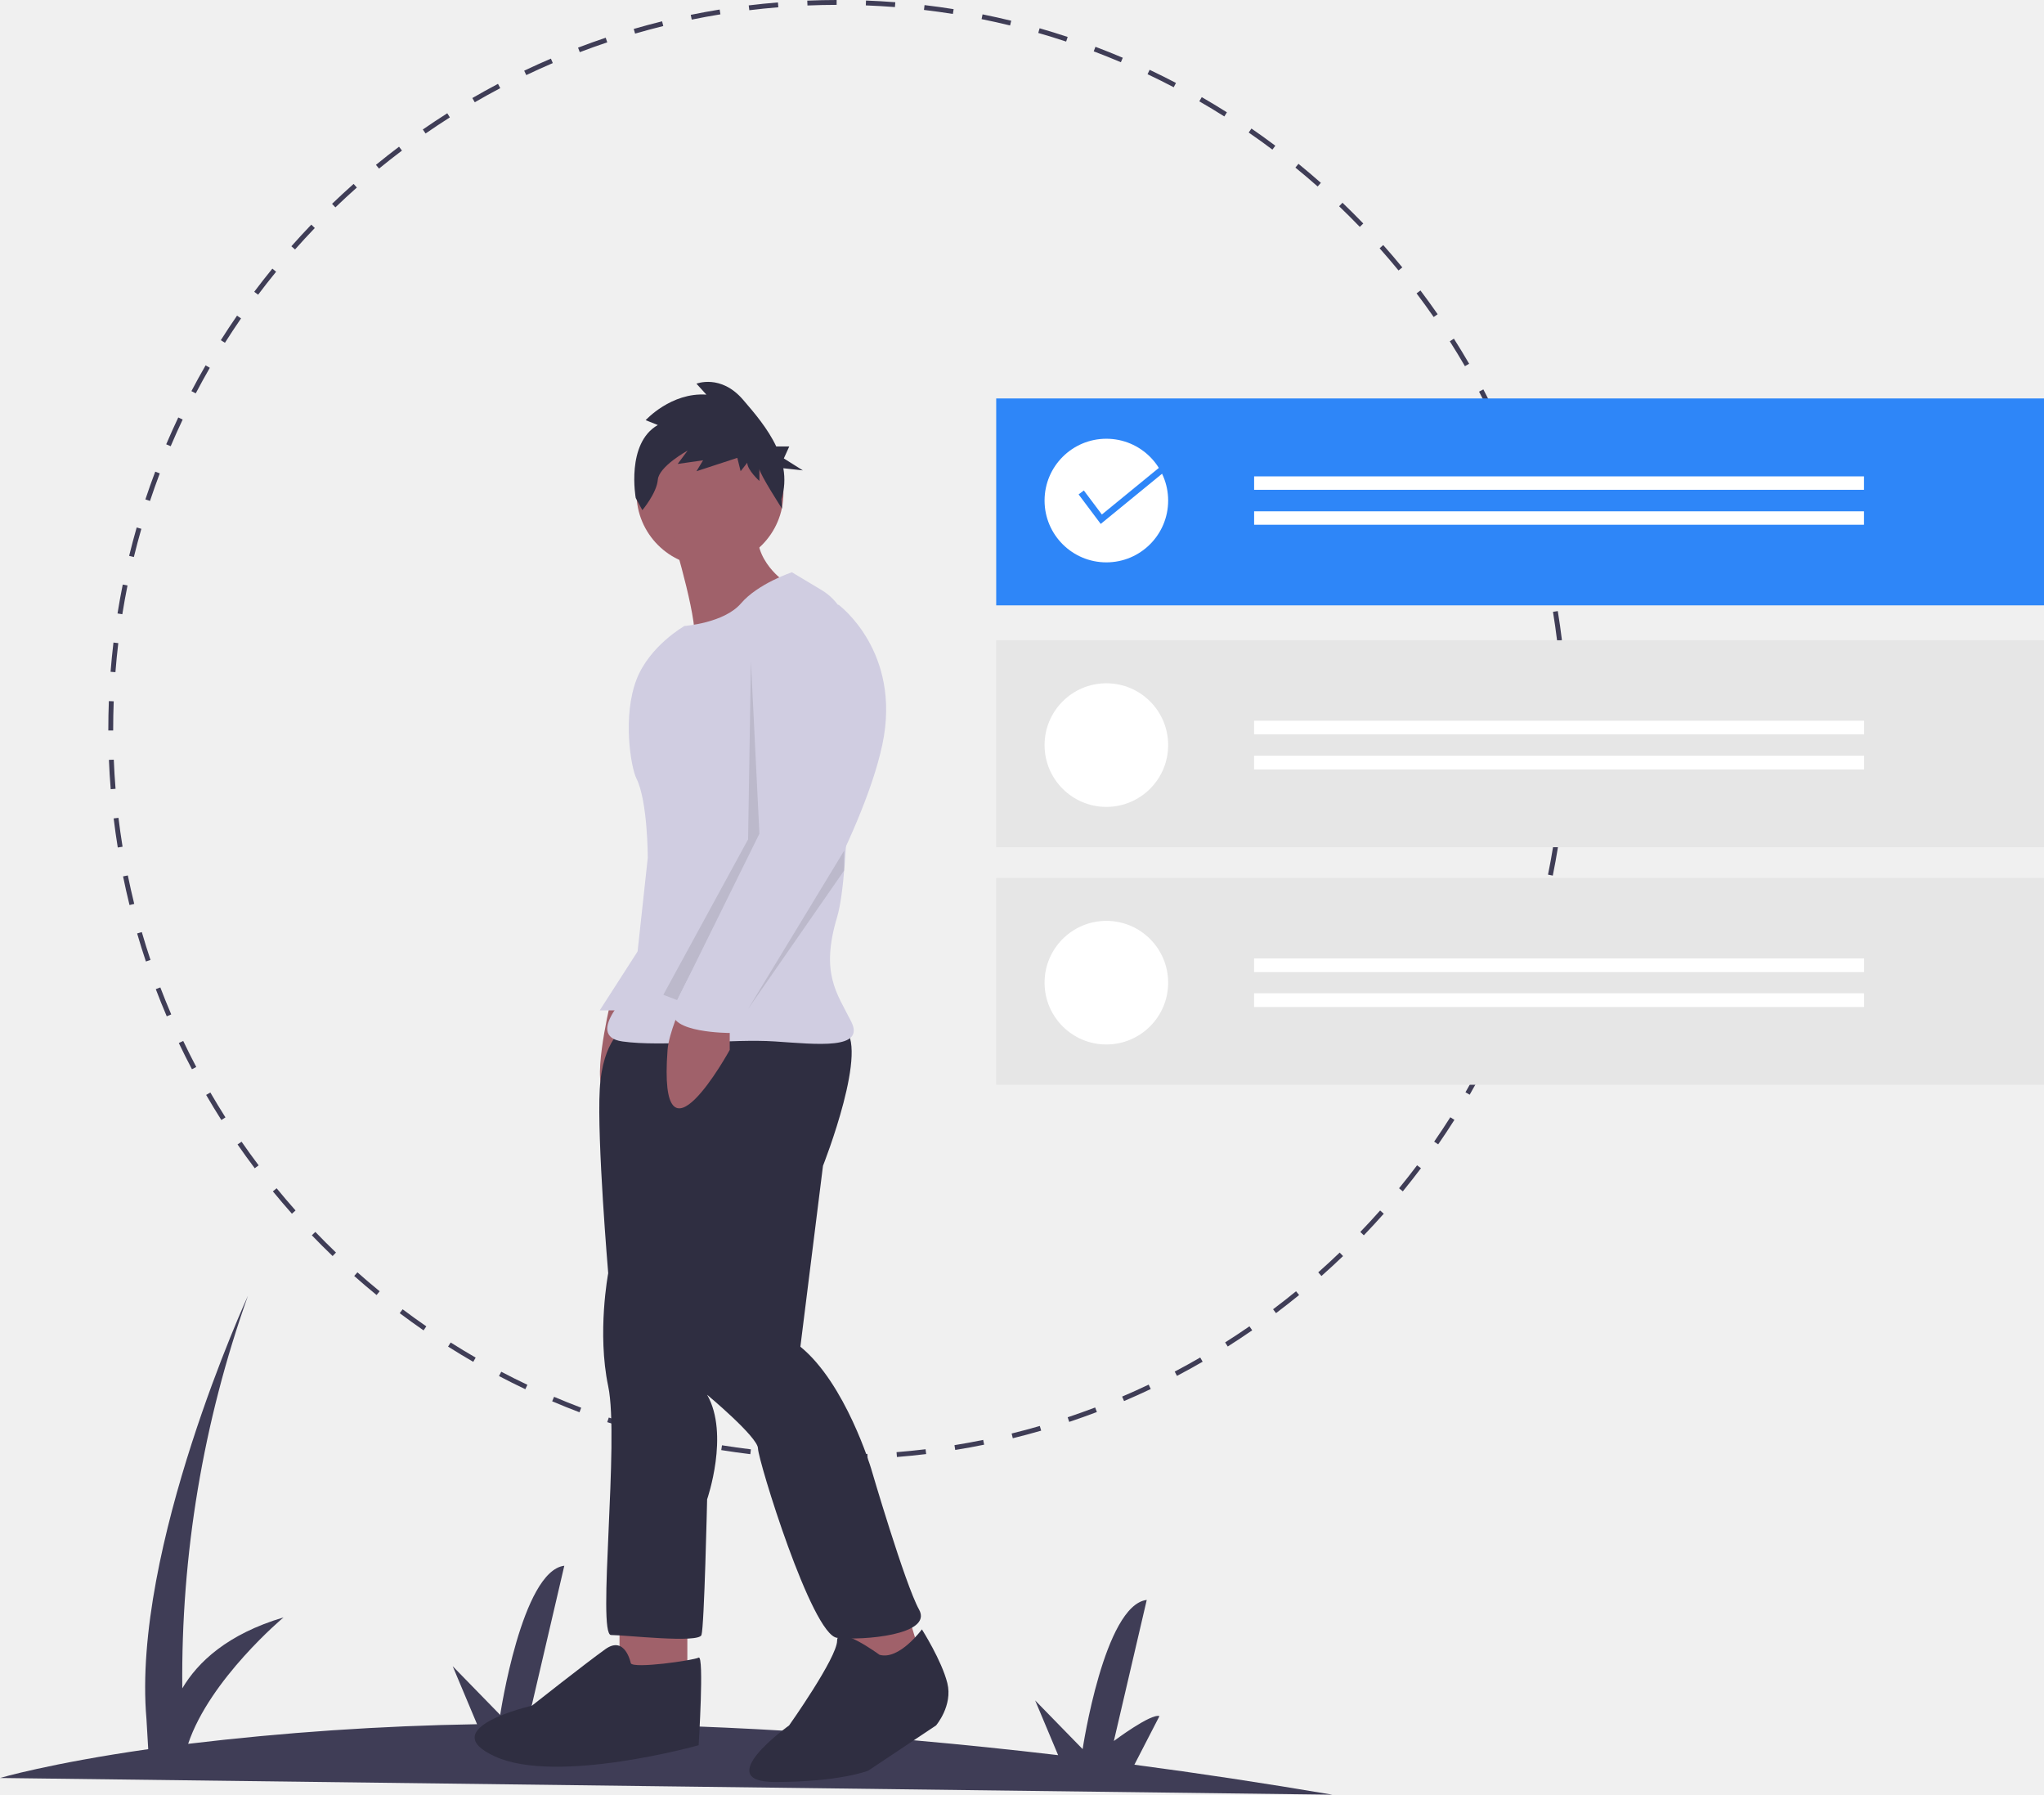
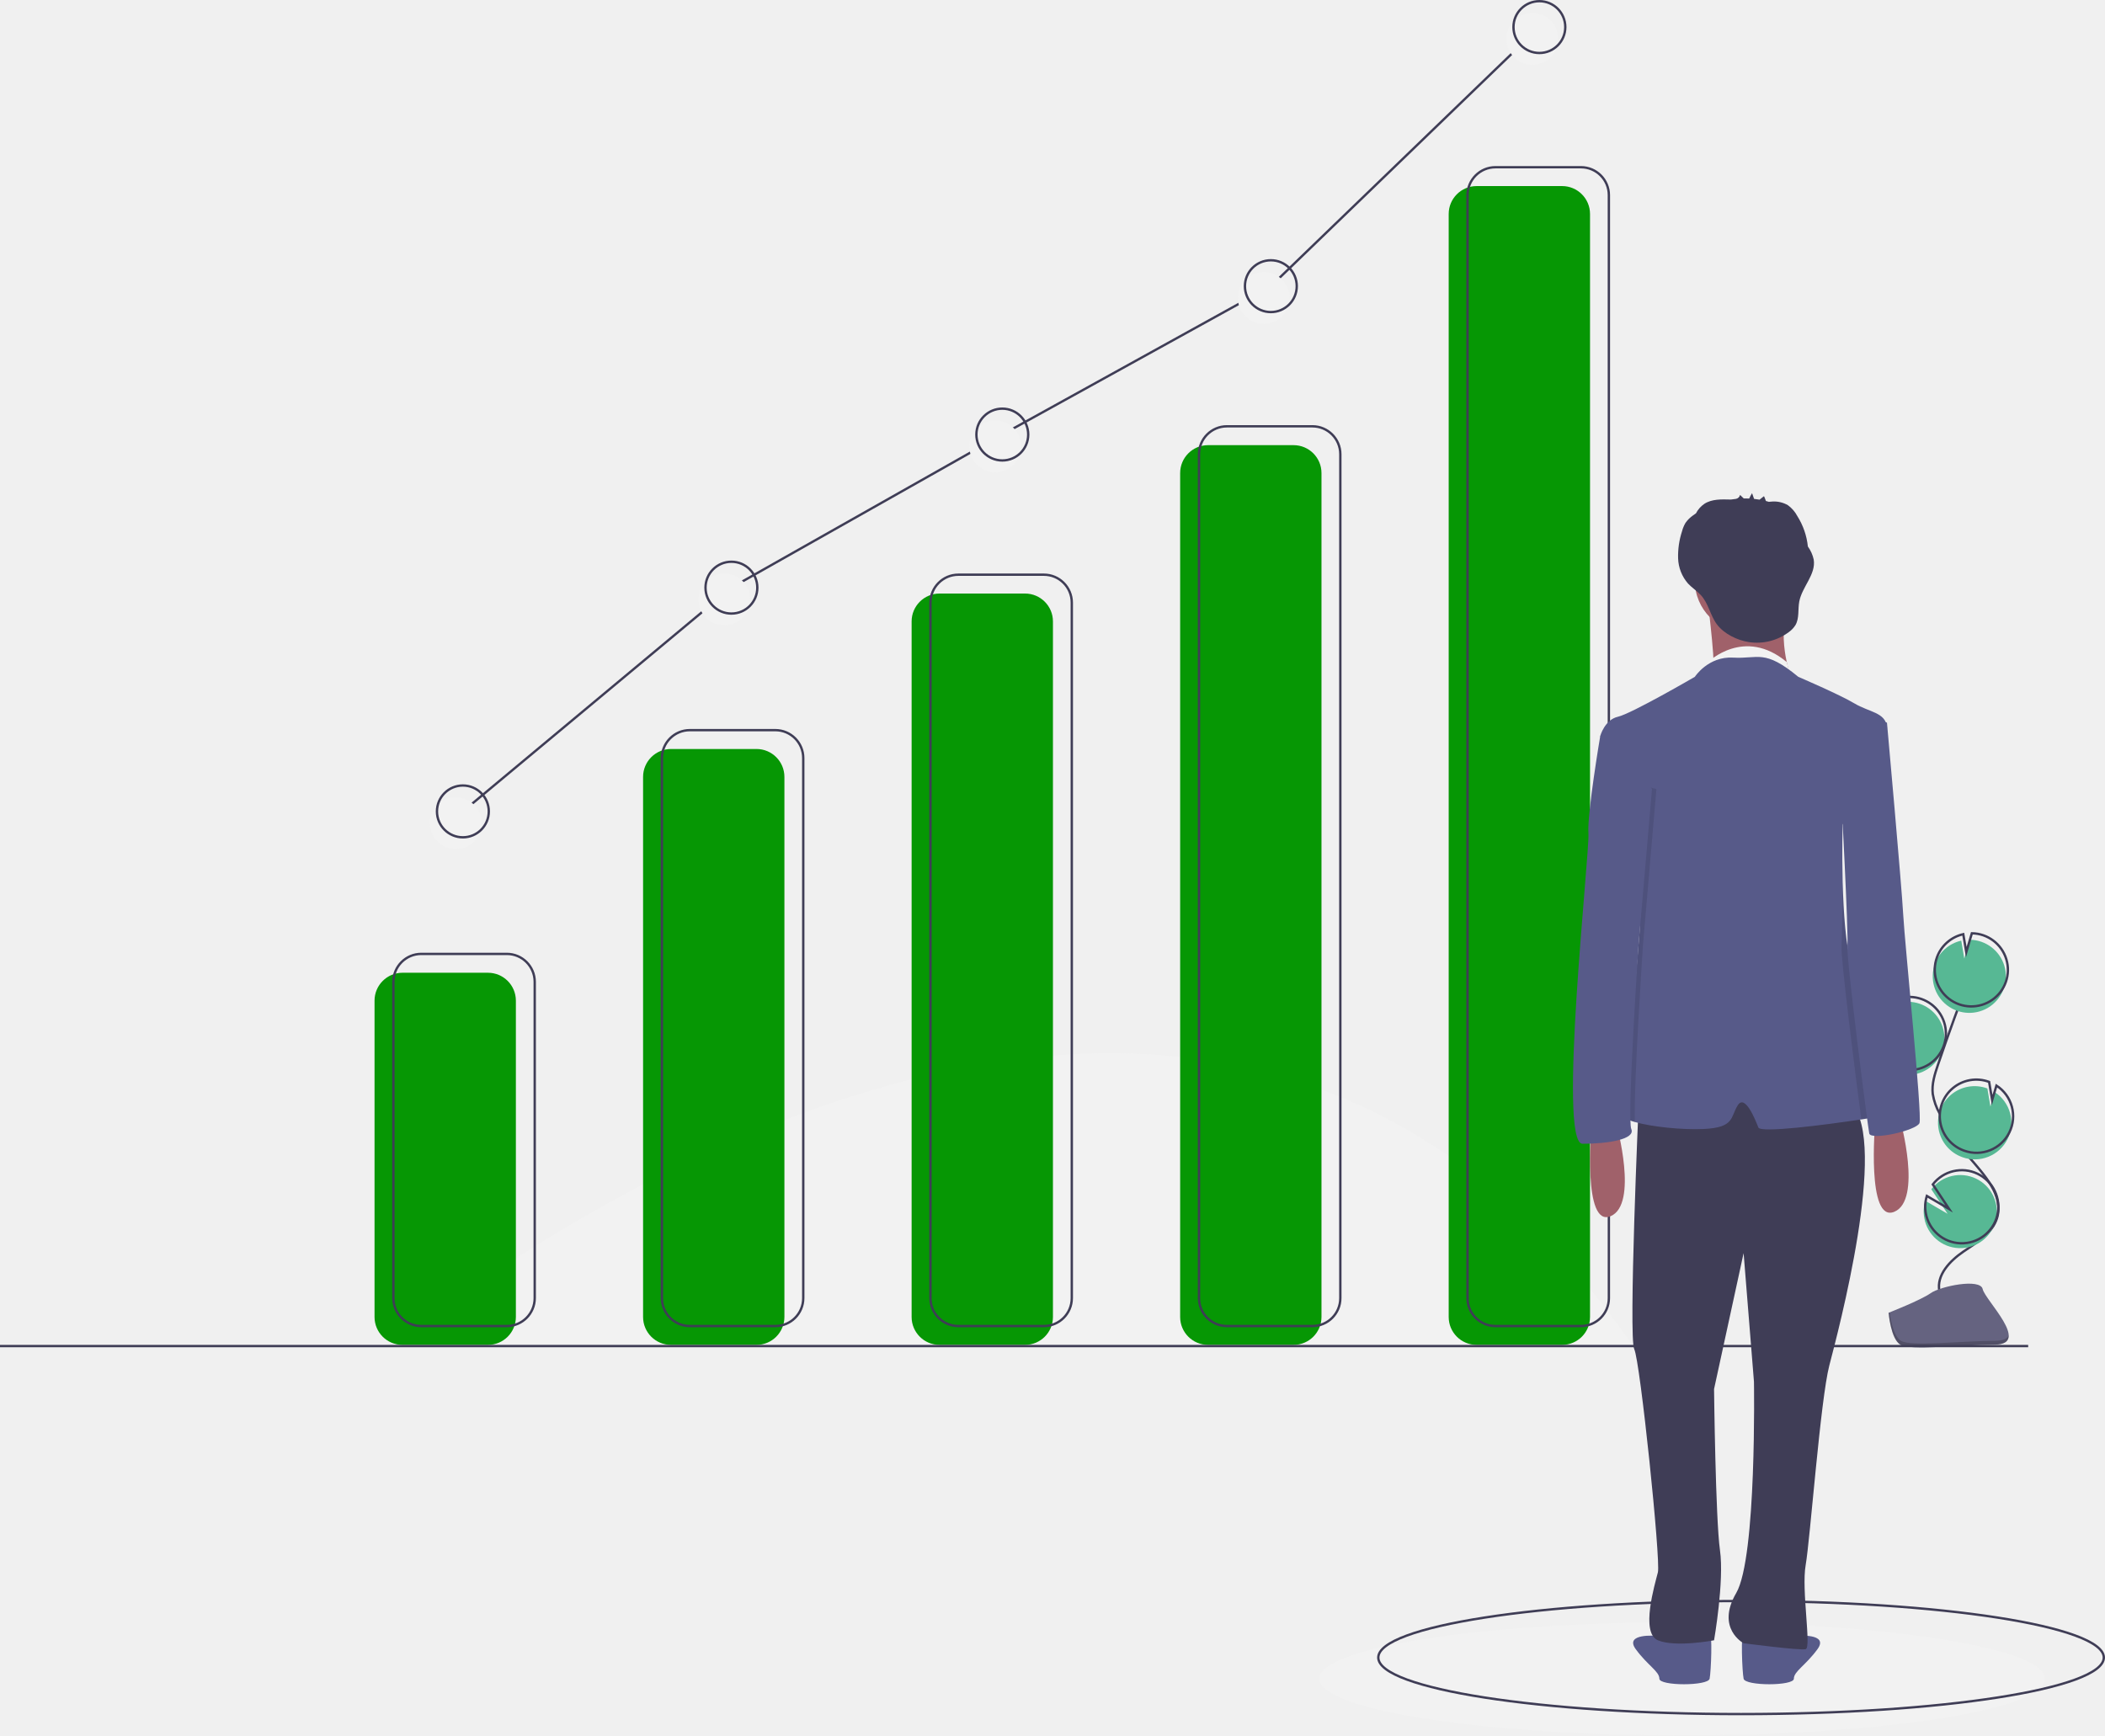
- <svg xmlns="http://www.w3.org/2000/svg" id="f3f7ec43-b381-4c0f-aa43-60e3db23781f" data-name="Layer 1" width="840.541" height="737.869" viewBox="0 0 840.541 737.869">
-   <path d="M727.673,818.935q-42.352-7.175-81.46-12.324l10.307-19.984c-3.476-1.207-18.745,10.237-18.745,10.237l13.526-58.008c-17.48,2.108-26.367,61.337-26.367,61.337l-19.529-20.025,9.455,22.513c-79.796-9.397-148.71-12.882-206.675-13.007l8.822-17.104c-3.476-1.207-18.745,10.237-18.745,10.237l13.526-58.008c-17.48,2.108-26.367,61.337-26.367,61.337l-19.529-20.025,10.014,23.845a1160.951,1160.951,0,0,0-118.809,8.07C266.019,771.383,296.33,746.042,296.33,746.042c-23.148,6.885-35.291,18.421-41.636,29.177a467.198,467.198,0,0,1,27.004-161.423s-47.847,104.119-41.742,174.008l.73,12.41c-40.563,5.808-60.957,11.851-60.957,11.851Z" transform="translate(-179.7297 -81.06545)" fill="#3f3d56" />
-   <path d="M524.436,681.065l-0-2c3.977-.001,8.013-.083,11.999-.242l.08,1.998C532.503,680.982,528.439,681.064,524.436,681.065Zm-12.075-.231c-3.998-.156-8.055-.396-12.057-.711l.157-1.994c3.976.314,8.006.552,11.978.707Zm36.21-.737-.159-1.994c3.969-.317,7.985-.721,11.938-1.198l.24,1.986C556.611,679.371,552.568,679.776,548.572,680.096Zm-60.287-1.166c-3.988-.478-8.012-1.041-11.962-1.675l.317-1.975c3.923.63,7.921,1.189,11.882,1.663Zm84.265-1.729-.319-1.975c3.922-.634,7.894-1.359,11.803-2.154l.398,1.959C580.496,675.834,576.498,676.563,572.55,677.202Zm-108.112-2.103c-3.936-.797-7.902-1.685-11.789-2.636l.476-1.943c3.861.946,7.8,1.827,11.709,2.618Zm131.781-2.717-.479-1.941c3.873-.953,7.772-1.997,11.59-3.104l.557,1.922C604.042,670.373,600.116,671.423,596.218,672.382Zm-155.242-3.03c-3.856-1.113-7.738-2.318-11.536-3.582l.632-1.898c3.773,1.256,7.628,2.453,11.459,3.559Zm178.441-3.689-.634-1.896c3.775-1.262,7.577-2.618,11.301-4.033l.711,1.869C627.047,663.027,623.219,664.393,619.418,665.663Zm-201.39-3.952c-3.752-1.422-7.531-2.941-11.233-4.519l.784-1.84c3.677,1.566,7.432,3.076,11.159,4.487Zm223.94-4.612-.785-1.84c3.656-1.562,7.327-3.217,10.91-4.921l.859,1.807C649.345,653.859,645.648,655.526,641.968,657.098Zm-246.212-4.875c-3.633-1.725-7.275-3.545-10.825-5.411l.931-1.77c3.526,1.853,7.143,3.661,10.751,5.374Zm267.977-5.475-.932-1.77c3.522-1.854,7.051-3.802,10.486-5.789l1.002,1.73C670.83,642.921,667.278,644.882,663.732,646.749Zm-289.395-5.779c-3.485-2.015-6.966-4.122-10.347-6.264l1.07-1.689c3.357,2.127,6.815,4.221,10.277,6.223Zm310.269-6.299-1.07-1.689c3.353-2.124,6.715-4.35,9.993-6.616l1.137,1.645C691.366,630.292,687.981,632.533,684.606,634.67ZM353.907,628.033c-3.307-2.285-6.606-4.664-9.805-7.071l1.202-1.598c3.178,2.391,6.455,4.754,9.74,7.024Zm350.547-7.084-1.203-1.598c3.171-2.385,6.346-4.874,9.437-7.399l1.266,1.549C710.842,616.043,707.645,618.548,704.454,620.949Zm-369.864-7.446c-3.105-2.537-6.201-5.172-9.203-7.832l1.326-1.496c2.982,2.642,6.058,5.26,9.142,7.779Zm388.558-7.827-1.326-1.496c2.979-2.641,5.946-5.378,8.817-8.135l1.385,1.443C729.135,600.262,726.148,603.017,723.148,605.675ZM316.507,597.479c-2.885-2.771-5.759-5.645-8.543-8.539l1.441-1.387c2.766,2.876,5.621,5.73,8.487,8.482Zm424.061-8.531-1.441-1.387c2.757-2.867,5.496-5.833,8.143-8.816l1.496,1.328C746.101,583.075,743.344,586.061,740.568,588.948Zm-440.797-8.879c-2.667-3.006-5.301-6.099-7.831-9.192l1.549-1.266c2.512,3.073,5.129,6.146,7.778,9.13Zm456.832-9.194-1.549-1.266c2.527-3.09,5.021-6.268,7.414-9.444l1.598,1.203C761.657,564.566,759.145,567.764,756.602,570.875Zm-472.116-9.492c-2.41-3.2-4.788-6.491-7.066-9.783l1.645-1.139c2.263,3.271,4.625,6.54,7.019,9.719Zm486.656-9.816-1.645-1.137c2.271-3.285,4.504-6.654,6.634-10.014l1.689,1.07C775.677,544.868,773.429,548.259,771.142,551.566ZM270.754,541.543c-2.143-3.379-4.248-6.849-6.255-10.313l1.73-1.002c1.994,3.441,4.085,6.888,6.213,10.244ZM784.092,531.143l-1.73-1.002c2.002-3.46,3.956-7,5.809-10.521l1.77.932C788.075,524.096,786.107,527.66,784.092,531.143ZM258.665,520.673c-1.863-3.538-3.681-7.164-5.401-10.777l1.806-.859c1.709,3.589,3.515,7.19,5.365,10.705ZM795.356,509.731l-1.807-.859c1.712-3.602,3.375-7.289,4.941-10.961l1.84.785C798.754,502.392,797.08,506.105,795.356,509.731ZM248.304,498.916c-1.575-3.684-3.093-7.441-4.511-11.17l1.869-.711c1.409,3.702,2.917,7.436,4.481,11.094ZM804.856,487.463l-1.87-.709c1.418-3.741,2.777-7.555,4.038-11.333l1.896.633C807.652,479.859,806.284,483.697,804.856,487.463ZM239.726,476.371c-1.273-3.802-2.485-7.682-3.602-11.53l1.921-.557c1.109,3.822,2.313,7.676,3.578,11.452Zm572.785-11.853-1.922-.555c1.104-3.816,2.146-7.716,3.098-11.592l1.941.477C814.67,456.751,813.621,460.677,812.511,464.518ZM232.993,453.173c-.961-3.895-1.854-7.858-2.656-11.783l1.96-.4c.796,3.898,1.683,7.837,2.637,11.705ZM818.27,441.063l-1.961-.398c.791-3.896,1.514-7.867,2.148-11.804l1.975.318C819.794,433.142,819.066,437.14,818.27,441.063ZM228.161,429.508c-.641-3.948-1.211-7.972-1.695-11.959l1.985-.24c.48,3.961,1.047,7.957,1.684,11.879Zm593.953-12.293-1.986-.238c.476-3.959.877-7.976,1.191-11.938l1.994.158C822.996,409.187,822.593,413.23,822.114,417.215ZM225.254,405.533c-.323-3.995-.569-8.051-.731-12.058l1.998-.081c.162,3.979.406,8.009.727,11.978ZM824.032,393.142l-1.998-.079c.156-3.985.236-8.021.236-11.997l-.001-.663h2l.001.658C824.27,385.067,824.19,389.129,824.032,393.142Zm-597.762-11.744h-2l0-.336c0-3.901.076-7.853.226-11.739l1.998.077c-.148,3.861-.224,7.786-.224,11.666Zm595.736-12.988c-.165-3.971-.413-8.001-.739-11.977l1.994-.163c.327,4.002.577,8.059.743,12.057Zm-594.811-10.988-1.994-.156c.314-4.005.714-8.049,1.187-12.021l1.986.236C227.904,349.427,227.507,353.444,227.195,357.422Zm592.855-12.925c-.482-3.944-1.053-7.94-1.697-11.877l1.975-.323c.647,3.963,1.223,7.986,1.707,11.958Zm-590.02-10.898-1.975-.316c.634-3.96,1.357-7.959,2.15-11.886l1.96.396C231.378,325.692,230.659,329.665,230.03,333.599Zm586.147-12.779c-.803-3.908-1.694-7.845-2.65-11.702l1.941-.481c.963,3.883,1.86,7.847,2.668,11.781ZM234.776,310.081l-1.943-.475c.951-3.893,1.996-7.82,3.105-11.675l1.922.553C236.759,302.313,235.721,306.215,234.776,310.081ZM810.404,297.533c-1.113-3.82-2.32-7.672-3.59-11.449l1.896-.637c1.277,3.802,2.493,7.68,3.613,11.526ZM241.412,287.024l-1.898-.631c1.266-3.808,2.629-7.648,4.052-11.414l1.871.707C244.024,279.427,242.669,283.242,241.412,287.024Zm561.349-12.234c-1.421-3.72-2.933-7.451-4.493-11.09l1.838-.788c1.571,3.663,3.094,7.419,4.524,11.164Zm-552.842-10.266-1.841-.783c1.572-3.695,3.242-7.41,4.963-11.04l1.807.856C253.139,257.165,251.481,260.855,249.92,264.525Zm543.409-11.728c-1.712-3.585-3.521-7.185-5.376-10.699l1.768-.934c1.869,3.538,3.69,7.162,5.413,10.771Zm-533.111-9.995-1.771-.929c1.864-3.553,3.828-7.119,5.836-10.598l1.732,1C264.02,235.732,262.07,239.274,260.218,242.803Zm521.928-11.181c-2-3.443-4.094-6.887-6.225-10.238l1.688-1.073c2.146,3.374,4.253,6.841,6.267,10.307Zm-509.915-9.626-1.69-1.069c2.146-3.392,4.389-6.786,6.668-10.087l1.646,1.136C276.591,215.254,274.363,218.626,272.232,221.996ZM769.288,211.401c-2.269-3.269-4.634-6.537-7.029-9.71l1.596-1.205c2.412,3.195,4.793,6.484,7.076,9.776ZM285.874,202.231l-1.599-1.201c2.41-3.208,4.917-6.409,7.452-9.516l1.55,1.265C290.76,195.864,288.269,199.044,285.874,202.231Zm468.969-9.964c-2.522-3.078-5.144-6.146-7.788-9.121l1.494-1.329c2.663,2.995,5.301,6.084,7.841,9.183Zm-453.791-8.634-1.497-1.325c2.655-3,5.41-5.989,8.187-8.885l1.443,1.385C306.427,177.683,303.691,180.653,301.053,183.632Zm437.854-9.292c-2.768-2.872-5.626-5.722-8.497-8.473l1.384-1.444c2.89,2.77,5.768,5.639,8.553,8.53Zm-421.244-8.025-1.387-1.441c2.886-2.777,5.87-5.535,8.868-8.198l1.328,1.495C323.494,160.817,320.53,163.557,317.663,166.315Zm403.917-8.577c-2.988-2.642-6.067-5.256-9.15-7.77l1.264-1.55c3.104,2.53,6.203,5.162,9.211,7.822ZM335.598,150.388l-1.268-1.547c3.103-2.542,6.296-5.051,9.491-7.459l1.204,1.597C341.852,145.371,338.68,147.864,335.598,150.388Zm367.374-7.817c-3.19-2.395-6.471-4.754-9.747-7.014l1.135-1.646c3.299,2.275,6.601,4.65,9.813,7.061Zm-348.231-6.618-1.14-1.644c3.297-2.285,6.679-4.529,10.053-6.672l1.072,1.688C361.376,131.454,358.016,133.684,354.742,135.953ZM683.201,128.939c-3.372-2.13-6.832-4.219-10.285-6.21l1-1.732c3.475,2.004,6.958,4.107,10.354,6.251Zm-308.232-5.831-1.003-1.73c3.458-2.005,7.008-3.97,10.55-5.839l.934,1.769C381.93,119.164,378.404,121.115,374.969,123.108Zm287.419-6.171c-3.532-1.851-7.151-3.655-10.758-5.362l.855-1.808c3.631,1.719,7.275,3.535,10.83,5.398Zm-266.238-5-.861-1.806c3.606-1.719,7.3-3.39,10.979-4.966l.787,1.838C403.401,108.568,399.732,110.228,396.15,111.937ZM640.66,106.651c-3.676-1.561-7.432-3.066-11.164-4.476l.707-1.871c3.757,1.418,7.539,2.935,11.238,4.506Zm-222.512-4.135-.712-1.869c3.742-1.427,7.568-2.797,11.372-4.073l.636,1.896C425.666,99.737,421.866,101.099,418.148,102.516Zm200.007-4.36c-3.779-1.253-7.636-2.446-11.463-3.545l.553-1.922c3.853,1.106,7.734,2.307,11.539,3.569ZM440.895,94.885l-.559-1.92c3.846-1.119,7.771-2.175,11.665-3.138l.48,1.941C448.614,92.726,444.716,93.774,440.895,94.885ZM595.095,91.533c-3.861-.942-7.802-1.818-11.712-2.605l.395-1.961c3.937.792,7.904,1.675,11.792,2.623ZM464.185,89.126l-.401-1.959c3.921-.803,7.918-1.537,11.88-2.183l.322,1.974C472.05,87.599,468.079,88.329,464.185,89.126ZM571.575,86.799c-3.933-.627-7.932-1.183-11.885-1.65l.235-1.986c3.979.471,8.005,1.03,11.964,1.662Zm-83.711-1.533-.242-1.985c3.979-.484,8.021-.895,12.017-1.219l.162,1.993C495.832,84.378,491.816,84.785,487.864,85.267Zm59.886-1.29c-3.965-.309-7.995-.542-11.979-.693l.076-1.999c4.01.152,8.066.387,12.058.698Zm-35.972-.655-.082-1.998c3.999-.165,8.062-.252,12.076-.259l.003,2C519.787,83.072,515.751,83.159,511.778,83.322Z" transform="translate(-179.7297 -81.06545)" fill="#3f3d56" />
-   <path d="M430.423,494.719s-8.135,34.862-1.162,34.862,20.918-16.269,20.918-16.269v-9.297Z" transform="translate(-179.7297 -81.06545)" fill="#a0616a" />
-   <polygon points="267.544 382.858 246.627 415.396 261.734 415.396 267.544 382.858" fill="#d0cde1" />
-   <rect x="254.761" y="666.406" width="27.89" height="23.242" fill="#a0616a" />
-   <polygon points="344.242 662.92 350.052 689.648 379.104 682.675 372.132 659.434 344.242 662.92" fill="#a0616a" />
-   <path d="M436.815,503.434S427.518,508.082,426.356,529s3.486,75.535,3.486,75.535-4.648,24.404,0,46.483-4.648,102.263,1.162,102.263,36.025,3.486,37.187,0,2.324-55.78,2.324-55.78,9.297-26.728,0-42.997c0,0,20.918,17.431,20.918,22.08s22.08,76.698,32.538,77.86,39.511-1.162,33.7-11.621-19.755-58.104-19.755-58.104-10.459-34.862-29.052-49.97l9.297-74.373s19.755-49.97,8.135-56.942S436.815,503.434,436.815,503.434Z" transform="translate(-179.7297 -81.06545)" fill="#2f2e41" />
-   <circle cx="291.948" cy="202.735" r="30.214" fill="#a0616a" />
-   <path d="M456.57,302.394s11.621,38.349,8.135,42.997S501.892,319.825,501.892,319.825s-15.107-10.459-9.297-25.566Z" transform="translate(-179.7297 -81.06545)" fill="#a0616a" />
-   <path d="M505.378,316.339s-13.945,4.648-20.918,12.783-23.242,9.297-23.242,9.297-14.382,8.1-19.755,22.08c-5.727,14.899-2.398,35.877,0,40.673,4.648,9.297,4.648,32.538,4.648,32.538L440.301,487.165s-20.918,19.755-4.648,22.08,45.321-1.162,62.752,0,37.187,3.486,31.376-8.135-12.783-19.755-5.81-42.997c5.456-18.187,5.22-86.187,4.859-114.903a23.118,23.118,0,0,0-11.227-19.537Z" transform="translate(-179.7297 -81.06545)" fill="#d0cde1" />
-   <path d="M460.057,494.137s-5.287,11.64-5.81,18.593c-4.067,54.037,25.566,0,25.566,0v-9.297Z" transform="translate(-179.7297 -81.06545)" fill="#a0616a" />
-   <path d="M541.402,761.417s-17.431-12.783-17.431-5.81-19.755,34.862-19.755,34.862-32.538,23.242-5.81,23.242,38.349-4.648,38.349-4.648l27.89-18.593s6.973-8.135,4.648-17.431-10.459-22.08-10.459-22.08S549.537,763.741,541.402,761.417Z" transform="translate(-179.7297 -81.06545)" fill="#2f2e41" />
-   <path d="M439.139,764.903s-2.324-11.621-10.459-5.81-30.214,23.242-30.214,23.242-40.673,9.297-15.107,20.918,83.67-4.648,83.67-4.648,2.324-37.187,0-36.025S440.301,767.227,439.139,764.903Z" transform="translate(-179.7297 -81.06545)" fill="#2f2e41" />
-   <polygon points="308.798 271.879 312.284 342.766 278.503 411.185 272.773 409.005 307.636 345.09 308.798 271.879" opacity="0.1" />
-   <path d="M515.837,331.446l8.716-1.743s26.147,19.174,18.012,57.523-44.159,96.453-44.159,96.453-8.135,10.459-10.459,12.783-6.973,0-4.648,3.486-3.486,5.81-3.486,5.81-25.566,0-23.242-9.297,41.835-75.535,41.835-75.535L492.595,359.336S487.947,329.122,515.837,331.446Z" transform="translate(-179.7297 -81.06545)" fill="#d0cde1" />
-   <polygon points="347.147 357.873 347.147 349.738 307.636 414.815 347.147 357.873" opacity="0.1" />
-   <path d="M450.238,255.811l-4.995-2s10.444-11.498,24.975-10.498l-4.087-4.499s9.99-3.999,19.072,6.499c4.774,5.519,10.298,12.006,13.741,19.313h5.349l-2.233,4.916,7.814,4.916-8.02-.883a27.202,27.202,0,0,1-.759,12.732l.215,3.886s-9.297-14.384-9.297-16.384v4.999s-4.995-4.499-4.995-7.499l-2.724,3.499L482.932,269.309l-16.801,5.499,2.724-4.499-10.444,1.5,4.087-5.499s-11.806,6.499-12.26,11.998-6.357,12.498-6.357,12.498l-2.724-4.999S437.07,263.31,450.238,255.811Z" transform="translate(-179.7297 -81.06545)" fill="#2f2e41" />
-   <rect x="409.664" y="163.816" width="430.876" height="85.07" fill="#2e86f8" />
-   <rect x="409.664" y="263.249" width="430.876" height="85.07" fill="#e6e6e6" />
-   <circle cx="454.961" cy="205.798" r="25.411" fill="#fff" />
-   <rect x="515.726" y="195.855" width="250.792" height="5.524" fill="#fff" />
-   <rect x="515.726" y="210.218" width="250.792" height="5.524" fill="#fff" />
-   <circle cx="454.961" cy="306.336" r="25.411" fill="#fff" />
-   <rect x="515.726" y="296.393" width="250.792" height="5.524" fill="#fff" />
-   <rect x="515.726" y="310.755" width="250.792" height="5.524" fill="#fff" />
-   <rect x="515.726" y="296.393" width="250.792" height="5.524" fill="#fff" />
-   <rect x="515.726" y="310.755" width="250.792" height="5.524" fill="#fff" />
-   <rect x="409.664" y="360.927" width="430.876" height="85.07" fill="#e6e6e6" />
-   <circle cx="454.961" cy="404.015" r="25.411" fill="#fff" />
-   <rect x="515.726" y="394.071" width="250.792" height="5.524" fill="#fff" />
-   <rect x="515.726" y="408.434" width="250.792" height="5.524" fill="#fff" />
-   <rect x="515.726" y="394.071" width="250.792" height="5.524" fill="#fff" />
-   <rect x="515.726" y="408.434" width="250.792" height="5.524" fill="#fff" />
-   <polygon points="452.646 215.405 443.545 203.271 445.701 201.654 453.115 211.539 482.305 187.657 484.011 189.743 452.646 215.405" fill="#2e86f8" />
+ <svg xmlns="http://www.w3.org/2000/svg" id="e9a400c3-14c4-48e9-ac4d-1e6d0c39fdb5" data-name="Layer 1" width="893.617" height="736.75" viewBox="0 0 893.617 736.75">
+   <path d="M321.941,651.875s332.5-277.5,524,0" transform="translate(-153.4415 -81.375)" fill="#f2f2f2" />
+   <ellipse cx="714.117" cy="712.75" rx="154" ry="24" fill="#f2f2f2" />
+   <ellipse cx="739.117" cy="703.75" rx="154" ry="24" fill="none" stroke="#3f3d56" stroke-miterlimit="10" />
+   <path d="M958.047,536.825a15.529,15.529,0,1,0,2.068-29.782l.389,7.993-3.781-6.85a15.47,15.47,0,0,0-7.971,8.747,15.227,15.227,0,0,0-.893,4.201A15.526,15.526,0,0,0,958.047,536.825Z" transform="translate(-153.4415 -81.375)" fill="#57b894" />
+   <path d="M976.758,629.527c-1.335-6.797,4.449-12.824,10.163-16.741s12.389-7.766,14.339-14.413c2.802-9.553-5.544-18.302-12.039-25.847a93.49,93.49,0,0,1-12.329-18.323,25.222,25.222,0,0,1-2.949-8.331c-.512-4.235.848-8.448,2.219-12.488q6.849-20.184,14.645-40.03" transform="translate(-153.4415 -81.375)" fill="none" stroke="#3f3d56" stroke-miterlimit="10" />
+   <path d="M958.686,534.767a15.529,15.529,0,1,0,2.068-29.782l.389,7.993-3.781-6.85a15.47,15.47,0,0,0-7.971,8.747,15.227,15.227,0,0,0-.893,4.201A15.526,15.526,0,0,0,958.686,534.767Z" transform="translate(-153.4415 -81.375)" fill="none" stroke="#3f3d56" stroke-miterlimit="10" />
+   <path d="M974.86,490.594a15.511,15.511,0,0,1,11.177-9.847l1.279,7.598,2.37-7.98a15.527,15.527,0,1,1-14.826,10.229Z" transform="translate(-153.4415 -81.375)" fill="#57b894" />
+   <path d="M975.713,487.85a15.511,15.511,0,0,1,11.177-9.847l1.279,7.598,2.37-7.98a15.527,15.527,0,1,1-14.826,10.229Z" transform="translate(-153.4415 -81.375)" fill="none" stroke="#3f3d56" stroke-miterlimit="10" />
+   <path d="M986.494,572.68a15.527,15.527,0,0,0,13.743-27.624L998.416,551.189l-1.292-7.688a.271.271,0,0,0-.04-.015,15.528,15.528,0,1,0-10.59,29.194Z" transform="translate(-153.4415 -81.375)" fill="#57b894" />
+   <path d="M987.233,569.901a15.527,15.527,0,0,0,13.743-27.624l-1.821,6.133-1.292-7.688a.271.271,0,0,0-.04-.015,15.528,15.528,0,1,0-10.59,29.194Z" transform="translate(-153.4415 -81.375)" fill="none" stroke="#3f3d56" stroke-miterlimit="10" />
+   <path d="M970.328,598.468a15.52,15.52,0,1,0,2.992-12.16l6.919,10.413-9.453-5.527A15.383,15.383,0,0,0,970.328,598.468Z" transform="translate(-153.4415 -81.375)" fill="#57b894" />
+   <path d="M970.968,596.41a15.52,15.52,0,1,0,2.992-12.16l6.919,10.413-9.453-5.527A15.383,15.383,0,0,0,970.968,596.41Z" transform="translate(-153.4415 -81.375)" fill="none" stroke="#3f3d56" stroke-miterlimit="10" />
+   <path d="M955.198,638.734s13.703-5.37,17.833-8.311,21.079-6.452,22.103-1.736,20.593,23.457,5.122,23.581-35.947,2.538-40.069.028S955.198,638.734,955.198,638.734Z" transform="translate(-153.4415 -81.375)" fill="#656380" />
+   <path d="M1000.533,650.627c-15.471.125-35.947,2.538-40.069.028-3.139-1.912-4.39-8.773-4.808-11.938-.29.012-.457.018-.457.018s.868,11.052,4.99,13.562,24.598.097,40.069-.028c4.466-.036,6.008-1.625,5.924-3.978C1005.56,649.712,1003.856,650.6,1000.533,650.627Z" transform="translate(-153.4415 -81.375)" opacity="0.2" />
+   <rect x="159" y="413" width="60" height="158" rx="11.851" fill="#069704" />
+   <rect x="273" y="318" width="60" height="253" rx="11.851" fill="#069704" />
+   <rect x="387" y="252" width="60" height="319" rx="11.851" fill="#069704" />
+   <rect x="501" y="189" width="60" height="382" rx="11.851" fill="#069704" />
+   <rect x="615" y="79" width="60" height="492" rx="11.851" fill="#069704" />
+   <rect x="167" y="405" width="60" height="158" rx="11.851" fill="none" stroke="#3f3d56" stroke-miterlimit="10" />
+   <rect x="281" y="310" width="60" height="253" rx="11.851" fill="none" stroke="#3f3d56" stroke-miterlimit="10" />
+   <rect x="395" y="244" width="60" height="319" rx="11.851" fill="none" stroke="#3f3d56" stroke-miterlimit="10" />
+   <rect x="509" y="181" width="60" height="382" rx="11.851" fill="none" stroke="#3f3d56" stroke-miterlimit="10" />
+   <rect x="623" y="71" width="60" height="492" rx="11.851" fill="none" stroke="#3f3d56" stroke-miterlimit="10" />
+   <line x1="861" y1="571.5" y2="571.5" fill="none" stroke="#3f3d56" stroke-miterlimit="10" />
+   <path d="M960.145,556.951s9.411,33.879-2.51,38.898-8.156-37.643-8.156-37.643Z" transform="translate(-153.4415 -81.375)" fill="#a0616a" />
+   <path d="M874.82,774.028s-8.783-.627-11.92,1.255a7.571,7.571,0,0,1-6.274.627s-13.803-1.255-8.783,5.647S857.88,790.968,857.88,794.104s20.704,3.137,21.331,0,1.255-19.449,0-20.076S874.82,774.028,874.82,774.028Z" transform="translate(-153.4415 -81.375)" fill="#575a89" />
+   <path d="M898.033,774.028s8.783-.627,11.92,1.255a7.571,7.571,0,0,0,6.274.627s13.803-1.255,8.783,5.647-10.038,9.411-10.038,12.548-20.704,3.137-21.331,0-1.255-19.449,0-20.076S898.033,774.028,898.033,774.028Z" transform="translate(-153.4415 -81.375)" fill="#575a89" />
+   <path d="M849.097,550.05s-4.392,99.128-1.882,104.147,11.293,89.717,10.038,94.736-7.529,25.723,0,28.86,23.841,0,23.841,0,4.392-25.096,2.51-38.271-2.51-68.386-2.51-68.386l12.548-57.72,4.392,54.583s1.255,74.659-7.529,89.717,3.137,21.331,3.137,21.331,23.841,3.137,26.35,2.51-1.882-25.096,0-35.761,6.274-70.268,10.038-84.698,25.096-94.736,9.411-111.048S849.097,550.05,849.097,550.05Z" transform="translate(-153.4415 -81.375)" fill="#3f3d56" />
+   <circle cx="741.455" cy="246.579" r="21.959" fill="#a0616a" />
+   <path d="M878.584,337.992s3.764,30.115,1.882,30.742,33.252,0,33.252,0-6.901-18.194,0-32.624Z" transform="translate(-153.4415 -81.375)" fill="#a0616a" />
+   <path d="M878.584,362.46s15.291-15.057,33.369,0l1.17,4.488-9.443-.097H878.584Z" transform="translate(-153.4415 -81.375)" fill="#f2f2f2" />
+   <path d="M953.243,555.069c-1.449.289-5.0.878-9.63,1.581-15.415,2.328-42.731,5.854-43.698,3.438-1.255-3.137-5.647-14.43-8.783-9.411s-1.255,9.411-14.43,10.038c-8.965.427-21.996-.891-29.211-2.961-3.388-.972-5.496-2.108-5.295-3.313.627-3.764,7.529-75.287,7.529-82.188s2.51-40.153,2.51-40.153l-18.031-35.479-1.418-2.792s1.882-6.901,7.529-8.156S872.937,368.734,872.937,368.734s5.647-8.783,16.312-8.156,13.175-3.764,27.605,8.156c0,0,17.567,7.529,23.841,11.293s13.175,3.764,13.803,10.038c.125,1.261-.558,3.689-1.732,6.757-4.298,11.243-15.158,31.137-16.858,34.237-.151.27-.232.414-.232.414s-.326,11.28.019,24.487v.031c.339,12.667,1.292,27.103,3.745,35.084C944.46,507.387,959.517,553.814,953.243,555.069Z" transform="translate(-153.4415 -81.375)" fill="#575a89" />
+   <path d="M923.402,318.94a14.958,14.958,0,0,0-2.482-5.546,29.963,29.963,0,0,0-4.473-12.905,13.54,13.54,0,0,0-4.007-4.625,11.83,11.83,0,0,0-6.305-1.572c-.4-.007-1.12.115-1.769.144-.415-.128-.833-.243-1.253-.351-.245-.545-.73-2.133-.866-2.025l-1.83,1.454c-.774-.134-1.551-.239-2.332-.322q-.426-1.216-.852-2.431a16.661,16.661,0,0,0-1.209,2.272q-1.165-.057-2.332-.04l-1.555-1.494a2.193,2.193,0,0,1-1.715,1.68c-.716.073-1.428.169-2.138.284-.058-0-.116,0-.173-.001-3.829-.096-7.95-.267-11.152,1.835a10.989,10.989,0,0,0-3.55,4.029c-.392.266-.785.531-1.166.814a12.748,12.748,0,0,0-3.285,3.256,13.809,13.809,0,0,0-1.453,3.522,33.761,33.761,0,0,0-1.673,11.534A17.117,17.117,0,0,0,870.04,329.133c1.642,1.765,3.73,3.068,5.375,4.83,3.386,3.629,4.021,8.691,6.917,12.531,3.064,4.062,8.655,6.734,13.565,7.5a22.66,22.66,0,0,0,16.88-4.21,10.443,10.443,0,0,0,2.874-3.013c1.704-2.948.982-6.653,1.615-9.999C918.453,330.501,924.438,325.238,923.402,318.94Z" transform="translate(-153.4415 -81.375)" fill="#3f3d56" />
+   <path d="M839.686,558.833s9.411,33.879-2.51,38.898-8.156-37.643-8.156-37.643Z" transform="translate(-153.4415 -81.375)" fill="#a0616a" />
+   <path d="M850.972,481.953s-4.116,61.083-3.482,75.801c-3.388-.972-5.496-2.108-5.295-3.313.627-3.764,7.529-75.287,7.529-82.188s2.51-40.153,2.51-40.153l-18.031-35.479c.289-1.757.464-2.792.464-2.792l9.097,19.135,12.861,3.451Z" transform="translate(-153.4415 -81.375)" opacity="0.1" />
+   <path d="M837.176,390.065l-4.392,3.764s-5.647,33.252-5.019,41.408-13.175,131.752-2.51,131.752,22.586-1.882,20.704-6.274,3.133-78.762,3.133-78.762l5.65-65.537Z" transform="translate(-153.4415 -81.375)" fill="#575a89" />
+   <path d="M952.767,396.822c-4.298,11.243-15.158,31.137-16.858,34.237.05-8.024.082-13.702.082-13.702l13.175-26.978,2.823-2.196S952.29,391.502,952.767,396.822Z" transform="translate(-153.4415 -81.375)" opacity="0.1" />
+   <path d="M953.243,555.069c-1.449.289-5.0.878-9.63,1.581-2.403-17.768-8.827-68.862-8.42-73.674.201-2.372.37-14.091.502-26.984.339,12.667,1.292,27.103,3.745,35.084C944.46,507.387,959.517,553.814,953.243,555.069Z" transform="translate(-153.4415 -81.375)" opacity="0.1" />
+   <path d="M945.087,385.673l9.411,2.51s6.274,69.64,6.901,81.561,8.156,85.325,6.901,88.462-20.704,7.529-21.331,4.392-9.748-73.921-9.266-79.623-2.655-64.677-2.655-64.677Z" transform="translate(-153.4415 -81.375)" fill="#575a89" />
+   <polyline points="196.5 344.5 310.5 249.5 425.5 184.5 539.5 121.5 653.5 11.5" fill="none" stroke="#3f3d56" stroke-miterlimit="10" />
+   <circle cx="193.5" cy="349.5" r="11" fill="#f2f2f2" />
+   <circle cx="307.5" cy="254.5" r="11" fill="#f2f2f2" />
+   <circle cx="422.5" cy="189.5" r="11" fill="#f2f2f2" />
+   <circle cx="536.5" cy="126.5" r="11" fill="#f2f2f2" />
+   <circle cx="650.5" cy="16.5" r="11" fill="#f2f2f2" />
+   <circle cx="196.5" cy="344.5" r="11" fill="none" stroke="#3f3d56" stroke-miterlimit="10" />
+   <circle cx="310.5" cy="249.5" r="11" fill="none" stroke="#3f3d56" stroke-miterlimit="10" />
+   <circle cx="425.5" cy="184.5" r="11" fill="none" stroke="#3f3d56" stroke-miterlimit="10" />
+   <circle cx="539.5" cy="121.5" r="11" fill="none" stroke="#3f3d56" stroke-miterlimit="10" />
+   <circle cx="653.5" cy="11.5" r="11" fill="none" stroke="#3f3d56" stroke-miterlimit="10" />
</svg>
